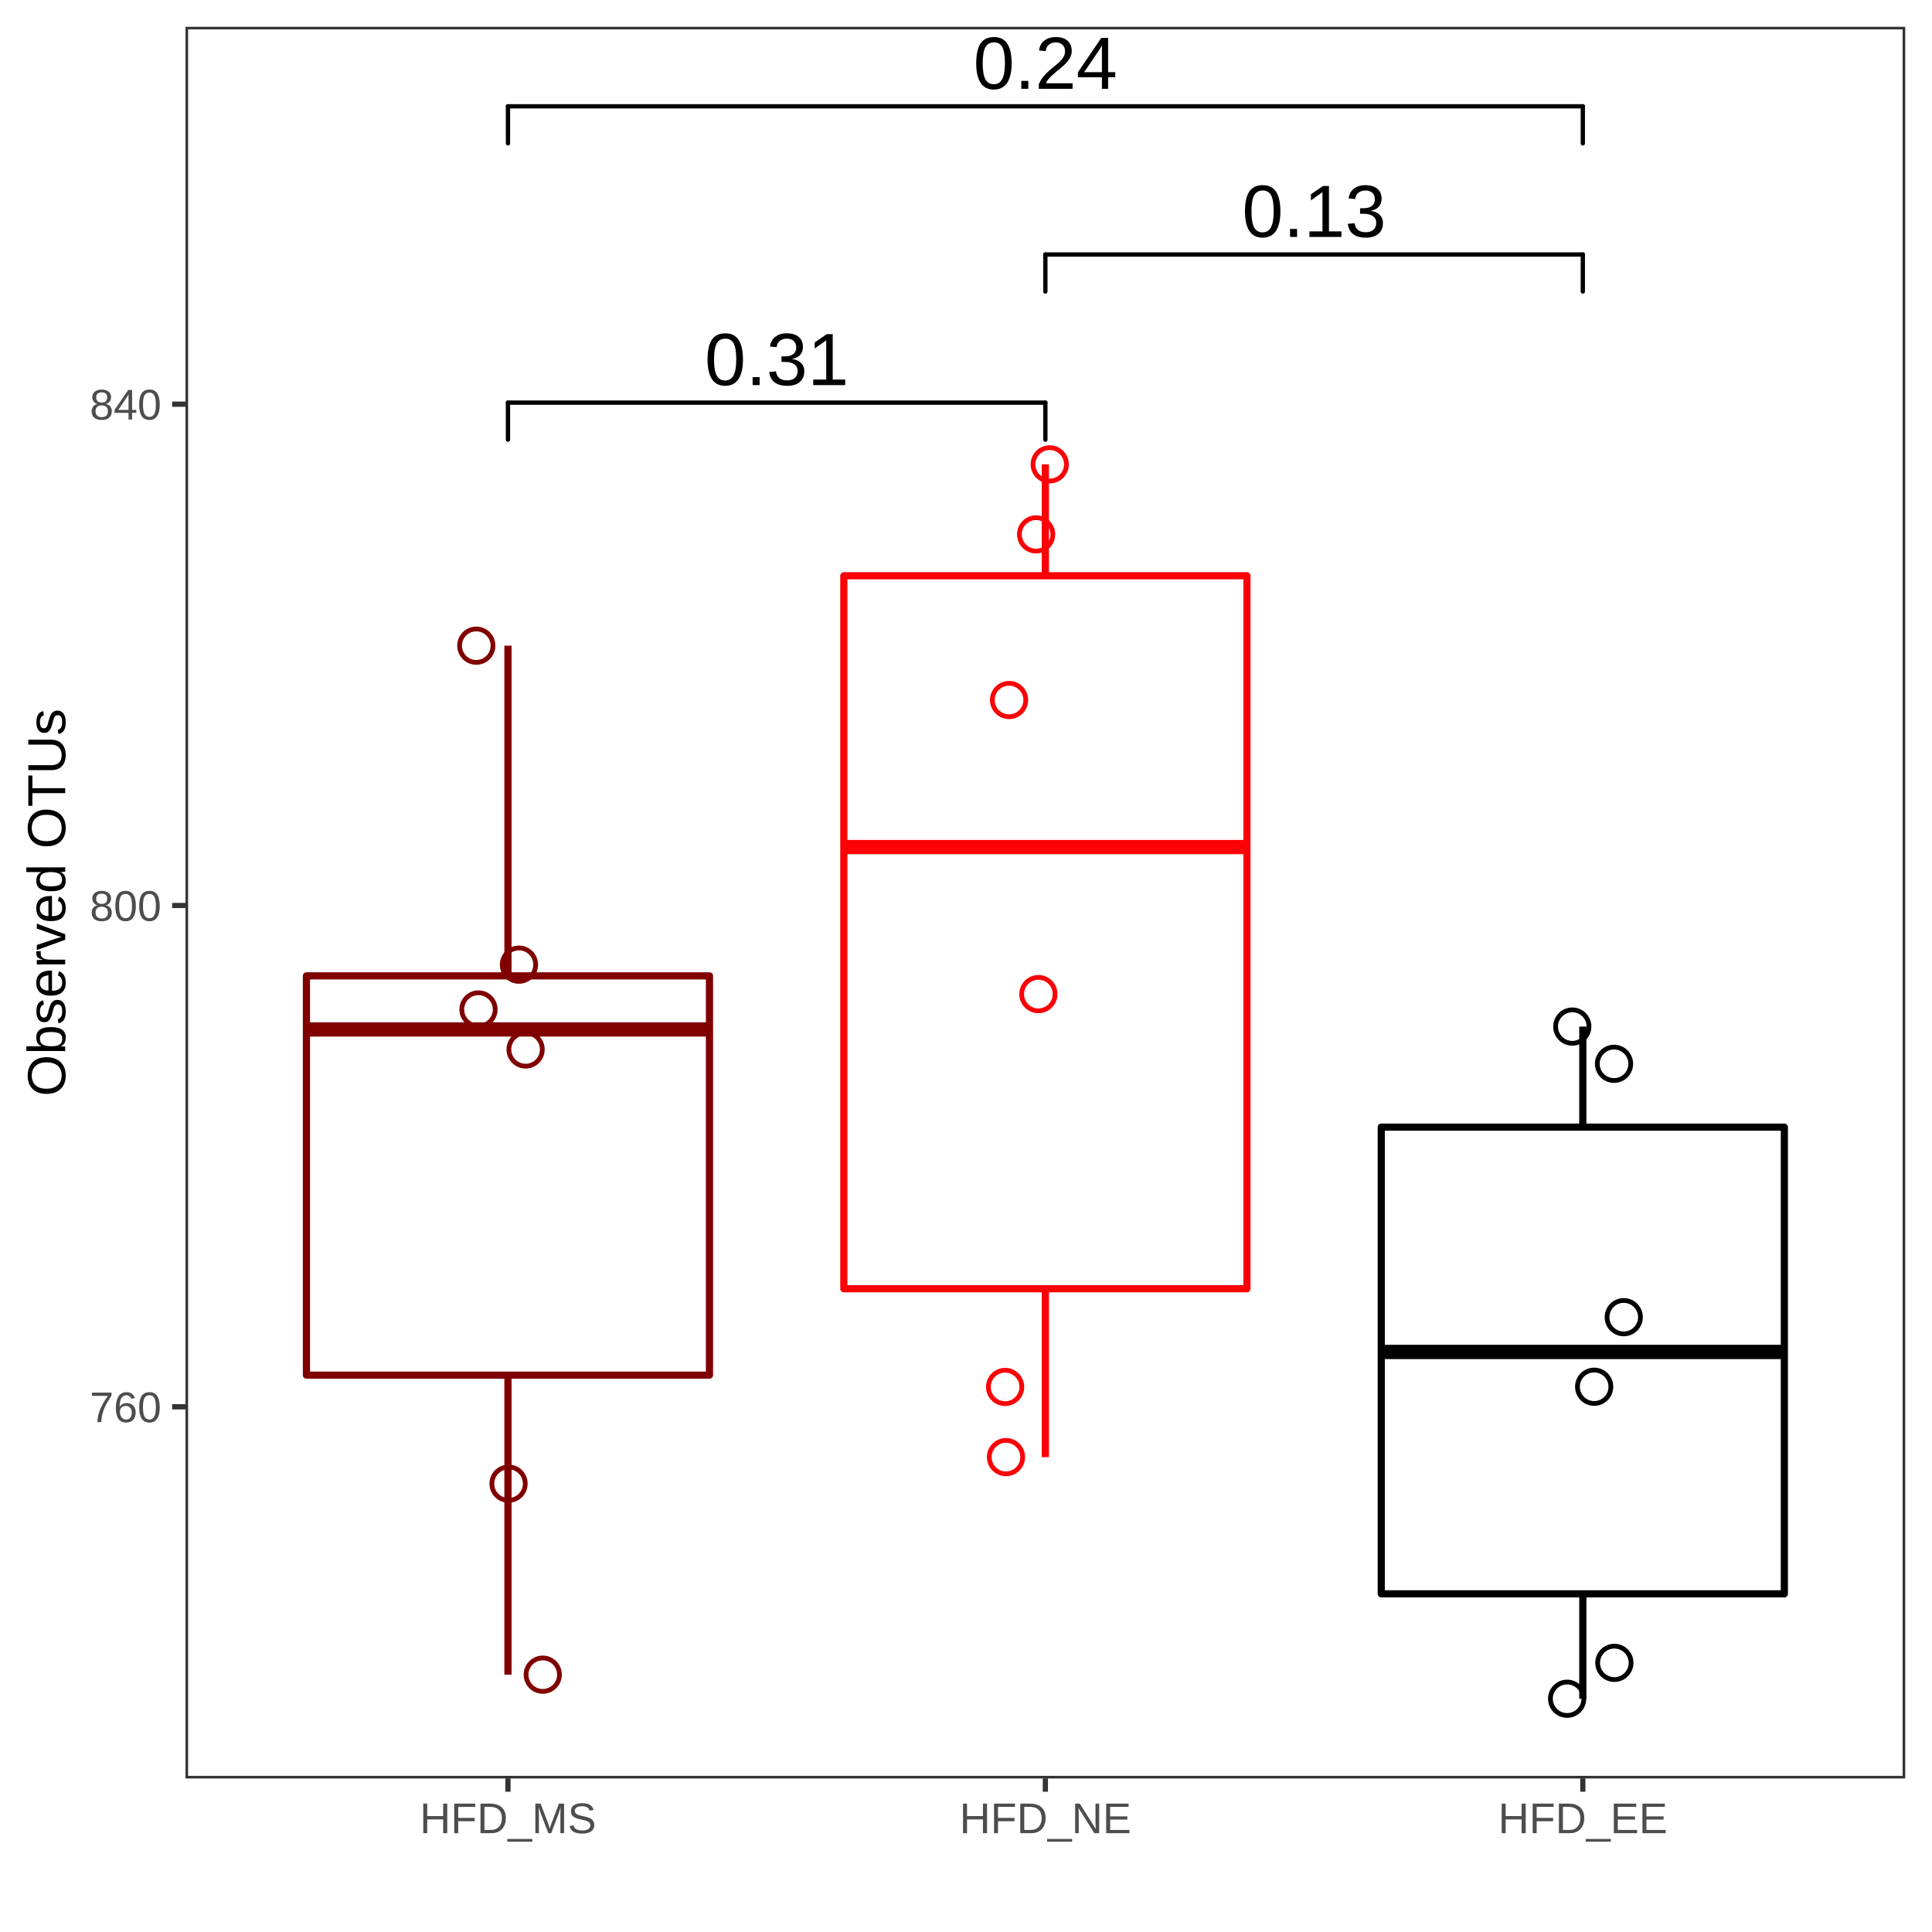
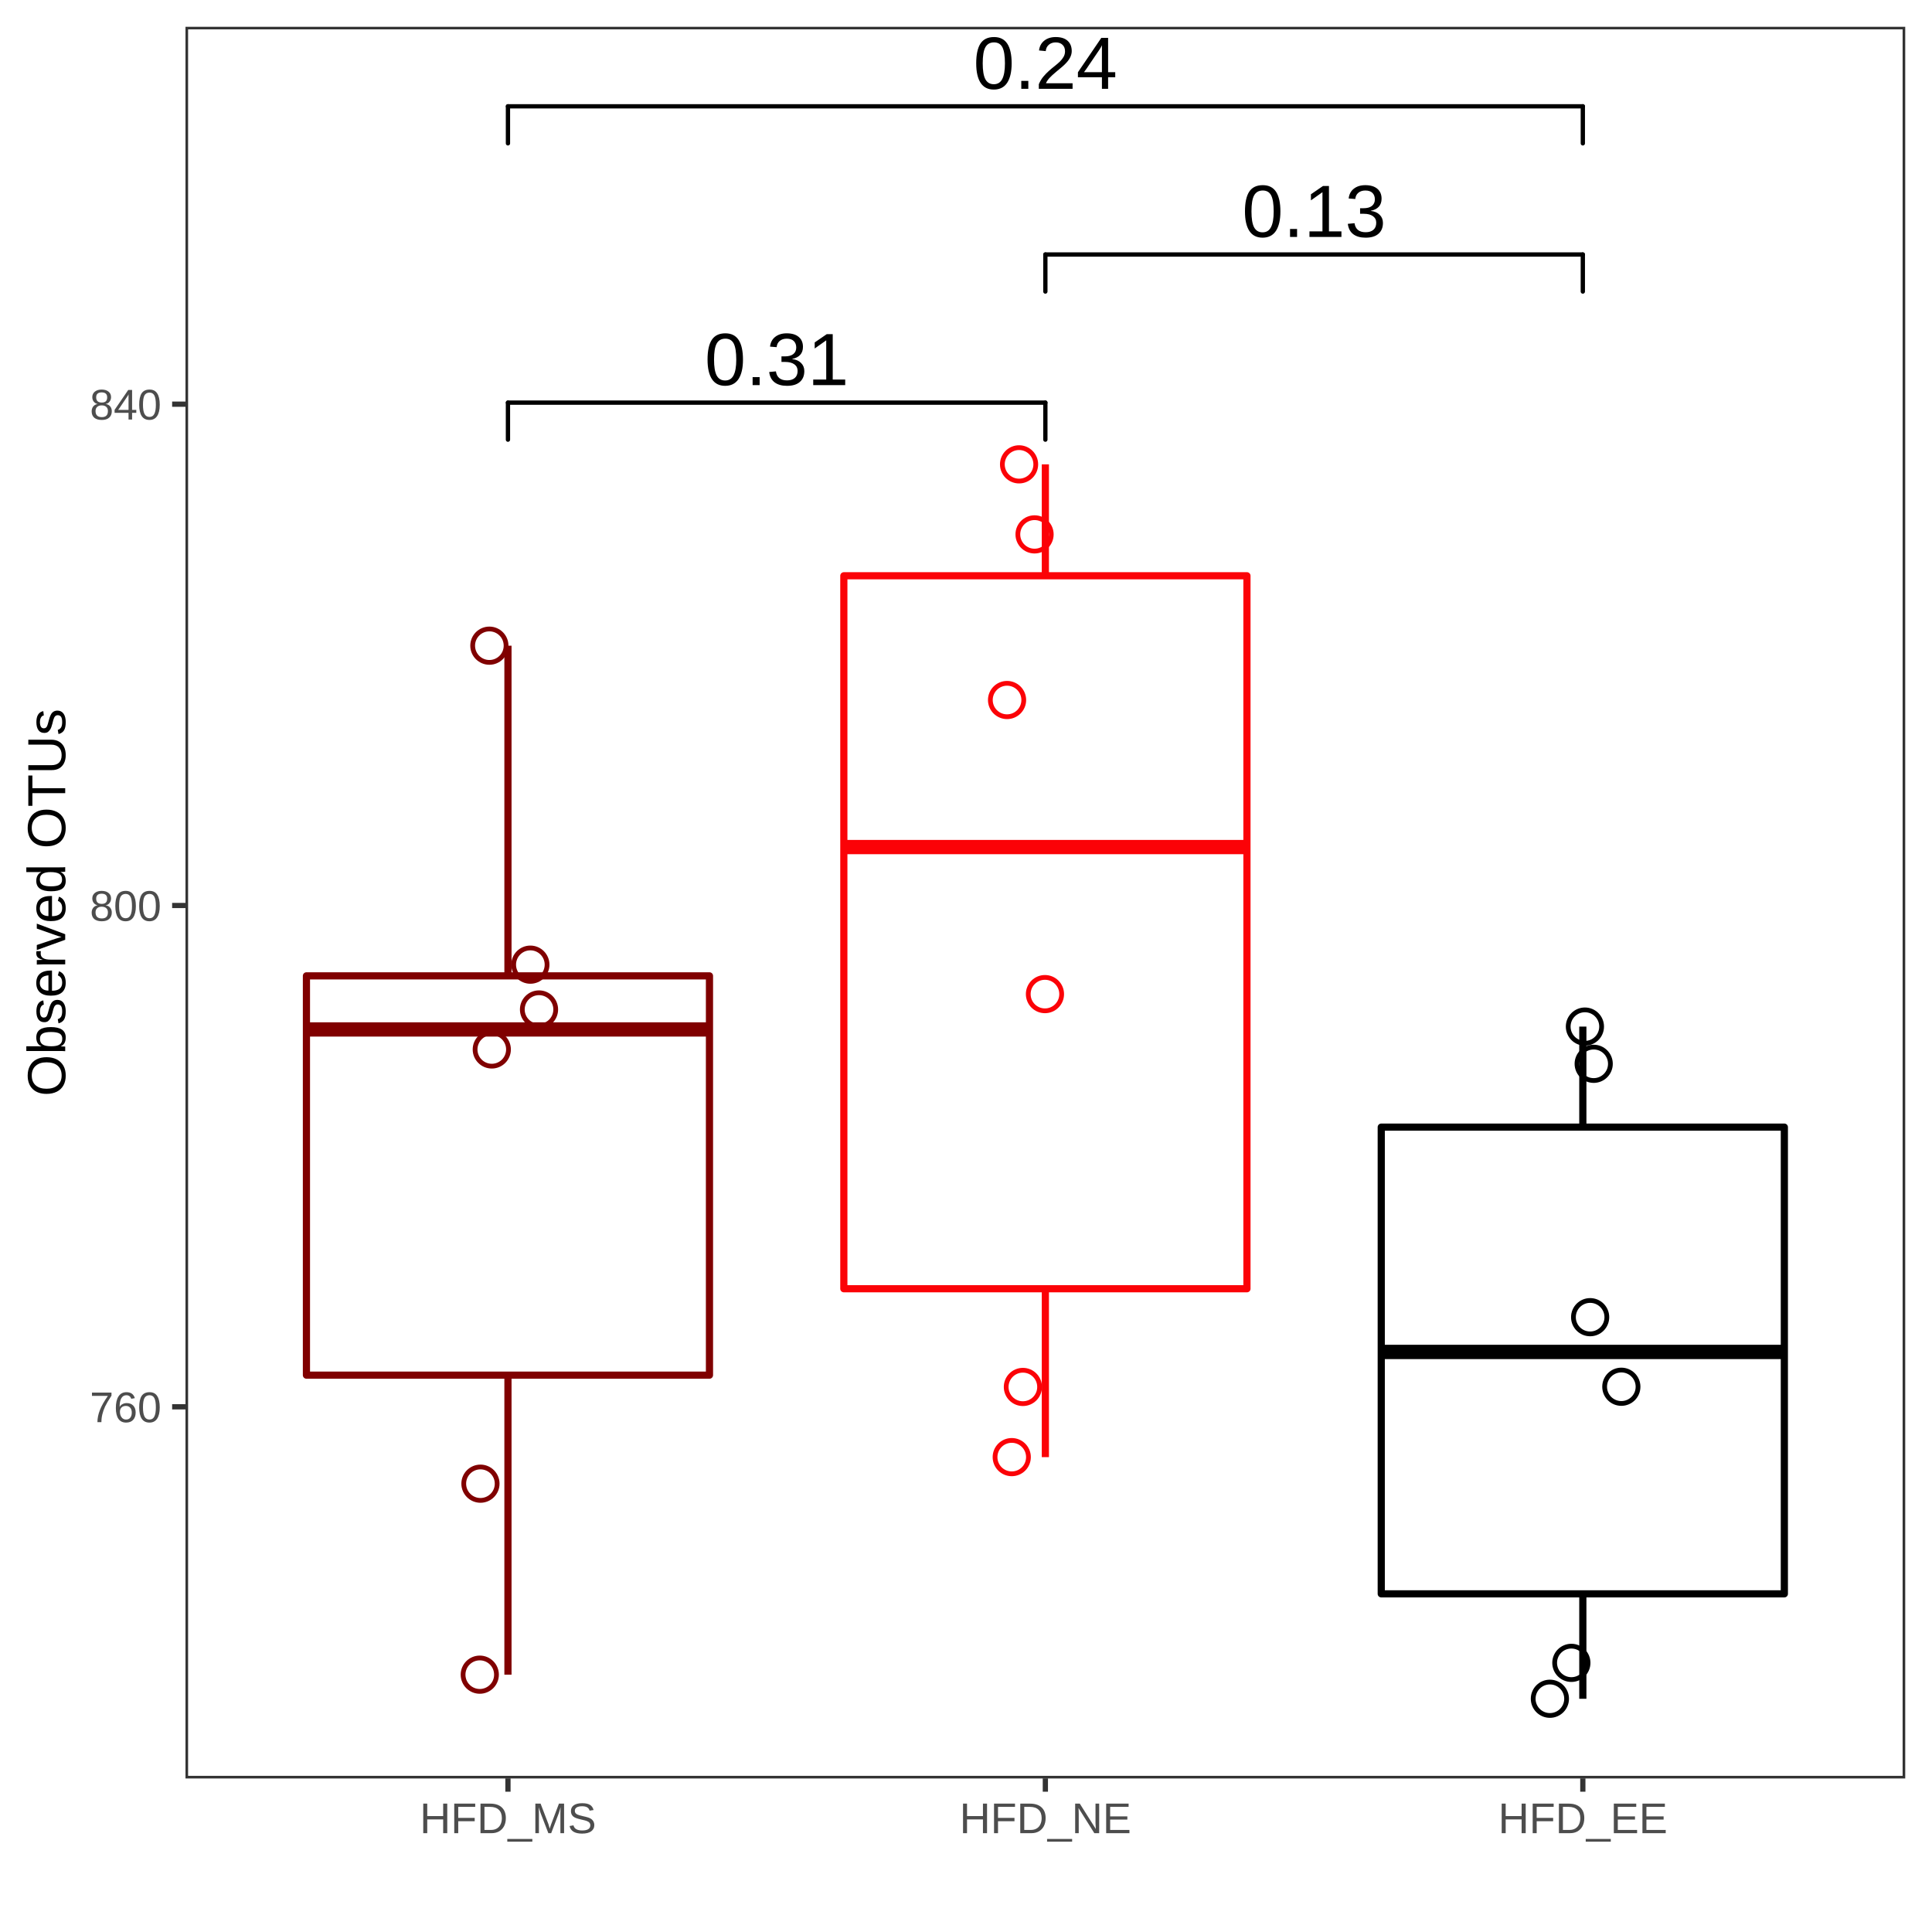
<svg xmlns="http://www.w3.org/2000/svg" class="svglite" width="288.00pt" height="288.00pt" viewBox="0 0 288.00 288.00">
  <defs>
    <style type="text/css">
    .svglite line, .svglite polyline, .svglite polygon, .svglite path, .svglite rect, .svglite circle {
      fill: none;
      stroke: #000000;
      stroke-linecap: round;
      stroke-linejoin: round;
      stroke-miterlimit: 10.00;
    }
    .svglite text {
      white-space: pre;
    }
  </style>
  </defs>
  <rect width="100%" height="100%" style="stroke: none; fill: #FFFFFF;" />
  <defs>
    <clipPath id="cpMC4wMHwyODguMDB8MC4wMHwyODguMDA=">
      <rect x="0.00" y="0.00" width="288.00" height="288.00" />
    </clipPath>
  </defs>
  <g clip-path="url(#cpMC4wMHwyODguMDB8MC4wMHwyODguMDA=)">
    <rect x="0.00" y="0.00" width="288.00" height="288.00" style="stroke-width: 0.78; stroke: #FFFFFF; fill: #FFFFFF;" />
  </g>
  <defs>
    <clipPath id="cpMjcuNjV8Mjg0LjAxfDMuOTl8MjY1LjEw">
      <rect x="27.65" y="3.99" width="256.36" height="261.12" />
    </clipPath>
  </defs>
  <g clip-path="url(#cpMjcuNjV8Mjg0LjAxfDMuOTl8MjY1LjEw)">
    <rect x="27.65" y="3.99" width="256.36" height="261.12" style="stroke-width: 0.78; stroke: none; fill: #FFFFFF;" />
    <line x1="75.72" y1="145.47" x2="75.72" y2="96.25" style="stroke-width: 1.07; stroke: #800000; stroke-linecap: butt;" />
    <line x1="75.72" y1="204.99" x2="75.72" y2="249.64" style="stroke-width: 1.07; stroke: #800000; stroke-linecap: butt;" />
    <polygon points="45.68,145.47 45.68,204.99 105.76,204.99 105.76,145.47 45.68,145.47 " style="stroke-width: 1.07; stroke: #800000; fill: #FFFFFF;" />
    <line x1="45.68" y1="153.46" x2="105.76" y2="153.46" style="stroke-width: 2.13; stroke: #800000; stroke-linecap: butt;" />
    <line x1="155.83" y1="85.83" x2="155.83" y2="69.22" style="stroke-width: 1.07; stroke: #FB0207; stroke-linecap: butt;" />
    <line x1="155.83" y1="192.11" x2="155.83" y2="217.21" style="stroke-width: 1.07; stroke: #FB0207; stroke-linecap: butt;" />
    <polygon points="125.79,85.83 125.79,192.11 185.88,192.11 185.88,85.83 125.79,85.83 " style="stroke-width: 1.07; stroke: #FB0207; fill: #FFFFFF;" />
    <line x1="125.79" y1="126.27" x2="185.88" y2="126.27" style="stroke-width: 2.13; stroke: #FB0207; stroke-linecap: butt;" />
    <line x1="235.95" y1="168.02" x2="235.95" y2="153.03" style="stroke-width: 1.07; stroke-linecap: butt;" />
    <line x1="235.95" y1="237.59" x2="235.95" y2="253.23" style="stroke-width: 1.07; stroke-linecap: butt;" />
    <polygon points="205.90,168.02 205.90,237.59 265.99,237.59 265.99,168.02 205.90,168.02 " style="stroke-width: 1.07; fill: #FFFFFF;" />
    <line x1="205.90" y1="201.53" x2="265.99" y2="201.53" style="stroke-width: 2.13; stroke-linecap: butt;" />
-     <circle cx="242.05" cy="196.35" r="2.49" style="stroke-width: 0.71;" />
-     <circle cx="71.33" cy="150.48" r="2.49" style="stroke-width: 0.71; stroke: #800000;" />
-     <circle cx="234.38" cy="153.03" r="2.49" style="stroke-width: 0.71;" />
-     <circle cx="150.42" cy="104.35" r="2.49" style="stroke-width: 0.71; stroke: #FB0207;" />
-     <circle cx="71.00" cy="96.25" r="2.49" style="stroke-width: 0.71; stroke: #800000;" />
-     <circle cx="233.61" cy="253.23" r="2.49" style="stroke-width: 0.71;" />
-     <circle cx="80.91" cy="249.64" r="2.49" style="stroke-width: 0.71; stroke: #800000;" />
-     <circle cx="240.65" cy="247.88" r="2.49" style="stroke-width: 0.71;" />
-     <circle cx="237.64" cy="206.72" r="2.49" style="stroke-width: 0.71;" />
-     <circle cx="78.35" cy="156.44" r="2.49" style="stroke-width: 0.71; stroke: #800000;" />
-     <circle cx="154.45" cy="79.66" r="2.49" style="stroke-width: 0.71; stroke: #FB0207;" />
-     <circle cx="149.96" cy="217.21" r="2.49" style="stroke-width: 0.71; stroke: #FB0207;" />
-     <circle cx="149.83" cy="206.75" r="2.49" style="stroke-width: 0.71; stroke: #FB0207;" />
-     <circle cx="156.48" cy="69.22" r="2.49" style="stroke-width: 0.71; stroke: #FB0207;" />
-     <circle cx="154.79" cy="148.19" r="2.49" style="stroke-width: 0.71; stroke: #FB0207;" />
-     <circle cx="75.81" cy="221.17" r="2.49" style="stroke-width: 0.71; stroke: #800000;" />
-     <circle cx="240.60" cy="158.58" r="2.49" style="stroke-width: 0.71;" />
-     <circle cx="77.36" cy="143.80" r="2.49" style="stroke-width: 0.71; stroke: #800000;" />
+     <circle cx="237.04" cy="196.35" r="2.49" style="stroke-width: 0.71;" />
+     <circle cx="80.35" cy="150.48" r="2.49" style="stroke-width: 0.71; stroke: #800000;" />
+     <circle cx="236.26" cy="153.03" r="2.49" style="stroke-width: 0.71;" />
+     <circle cx="150.12" cy="104.35" r="2.49" style="stroke-width: 0.71; stroke: #FB0207;" />
+     <circle cx="72.95" cy="96.25" r="2.49" style="stroke-width: 0.71; stroke: #800000;" />
+     <circle cx="231.04" cy="253.23" r="2.49" style="stroke-width: 0.71;" />
+     <circle cx="71.52" cy="249.64" r="2.49" style="stroke-width: 0.71; stroke: #800000;" />
+     <circle cx="234.24" cy="247.88" r="2.49" style="stroke-width: 0.71;" />
+     <circle cx="241.69" cy="206.72" r="2.49" style="stroke-width: 0.71;" />
+     <circle cx="73.31" cy="156.44" r="2.49" style="stroke-width: 0.71; stroke: #800000;" />
+     <circle cx="154.22" cy="79.66" r="2.49" style="stroke-width: 0.71; stroke: #FB0207;" />
+     <circle cx="150.82" cy="217.21" r="2.49" style="stroke-width: 0.71; stroke: #FB0207;" />
+     <circle cx="152.48" cy="206.75" r="2.49" style="stroke-width: 0.71; stroke: #FB0207;" />
+     <circle cx="151.91" cy="69.22" r="2.49" style="stroke-width: 0.71; stroke: #FB0207;" />
+     <circle cx="155.77" cy="148.19" r="2.49" style="stroke-width: 0.71; stroke: #FB0207;" />
+     <circle cx="71.62" cy="221.17" r="2.49" style="stroke-width: 0.71; stroke: #800000;" />
+     <circle cx="237.57" cy="158.58" r="2.49" style="stroke-width: 0.71;" />
+     <circle cx="79.06" cy="143.80" r="2.49" style="stroke-width: 0.71; stroke: #800000;" />
    <text x="195.89" y="35.32" text-anchor="middle" style="font-size: 11.04px; font-family: &quot;Arial&quot;;" textLength="21.47px" lengthAdjust="spacingAndGlyphs">0.13</text>
    <line x1="235.95" y1="43.46" x2="235.95" y2="37.94" style="stroke-width: 0.64;" />
    <line x1="235.95" y1="37.94" x2="155.83" y2="37.94" style="stroke-width: 0.64;" />
    <line x1="155.83" y1="37.94" x2="155.83" y2="43.46" style="stroke-width: 0.64;" />
    <text x="155.83" y="13.24" text-anchor="middle" style="font-size: 11.04px; font-family: &quot;Arial&quot;;" textLength="21.47px" lengthAdjust="spacingAndGlyphs">0.24</text>
    <line x1="235.95" y1="21.37" x2="235.95" y2="15.85" style="stroke-width: 0.64;" />
    <line x1="235.95" y1="15.85" x2="75.72" y2="15.85" style="stroke-width: 0.64;" />
    <line x1="75.72" y1="15.85" x2="75.72" y2="21.37" style="stroke-width: 0.64;" />
    <text x="115.78" y="57.41" text-anchor="middle" style="font-size: 11.04px; font-family: &quot;Arial&quot;;" textLength="21.47px" lengthAdjust="spacingAndGlyphs">0.31</text>
    <line x1="75.72" y1="65.54" x2="75.72" y2="60.02" style="stroke-width: 0.64;" />
    <line x1="75.72" y1="60.02" x2="155.83" y2="60.02" style="stroke-width: 0.64;" />
    <line x1="155.83" y1="60.02" x2="155.83" y2="65.54" style="stroke-width: 0.64;" />
    <rect x="27.65" y="3.99" width="256.36" height="261.12" style="stroke-width: 0.78; stroke: #333333;" />
  </g>
  <g clip-path="url(#cpMC4wMHwyODguMDB8MC4wMHwyODguMDA=)">
    <text x="24.06" y="212.00" text-anchor="end" style="font-size: 6.40px;fill: #4D4D4D; font-family: &quot;Arial&quot;;" textLength="10.67px" lengthAdjust="spacingAndGlyphs">760</text>
    <text x="24.06" y="137.27" text-anchor="end" style="font-size: 6.40px;fill: #4D4D4D; font-family: &quot;Arial&quot;;" textLength="10.67px" lengthAdjust="spacingAndGlyphs">800</text>
    <text x="24.06" y="62.54" text-anchor="end" style="font-size: 6.40px;fill: #4D4D4D; font-family: &quot;Arial&quot;;" textLength="10.67px" lengthAdjust="spacingAndGlyphs">840</text>
    <polyline points="25.66,209.71 27.65,209.71 " style="stroke-width: 0.78; stroke: #333333; stroke-linecap: butt;" />
    <polyline points="25.66,134.98 27.65,134.98 " style="stroke-width: 0.78; stroke: #333333; stroke-linecap: butt;" />
    <polyline points="25.66,60.25 27.65,60.25 " style="stroke-width: 0.78; stroke: #333333; stroke-linecap: butt;" />
    <polyline points="75.72,267.09 75.72,265.10 " style="stroke-width: 0.78; stroke: #333333; stroke-linecap: butt;" />
    <polyline points="155.83,267.09 155.83,265.10 " style="stroke-width: 0.78; stroke: #333333; stroke-linecap: butt;" />
    <polyline points="235.95,267.09 235.95,265.10 " style="stroke-width: 0.78; stroke: #333333; stroke-linecap: butt;" />
    <text x="75.72" y="273.27" text-anchor="middle" style="font-size: 6.40px;fill: #4D4D4D; font-family: &quot;Arial&quot;;" textLength="26.28px" lengthAdjust="spacingAndGlyphs">HFD_MS</text>
    <text x="155.83" y="273.27" text-anchor="middle" style="font-size: 6.40px;fill: #4D4D4D; font-family: &quot;Arial&quot;;" textLength="25.57px" lengthAdjust="spacingAndGlyphs">HFD_NE</text>
    <text x="235.95" y="273.27" text-anchor="middle" style="font-size: 6.40px;fill: #4D4D4D; font-family: &quot;Arial&quot;;" textLength="25.21px" lengthAdjust="spacingAndGlyphs">HFD_EE</text>
    <text transform="translate(9.72,134.54) rotate(-90)" text-anchor="middle" style="font-size: 8.00px; font-family: &quot;Arial&quot;;" textLength="57.80px" lengthAdjust="spacingAndGlyphs">Observed OTUs</text>
  </g>
</svg>
